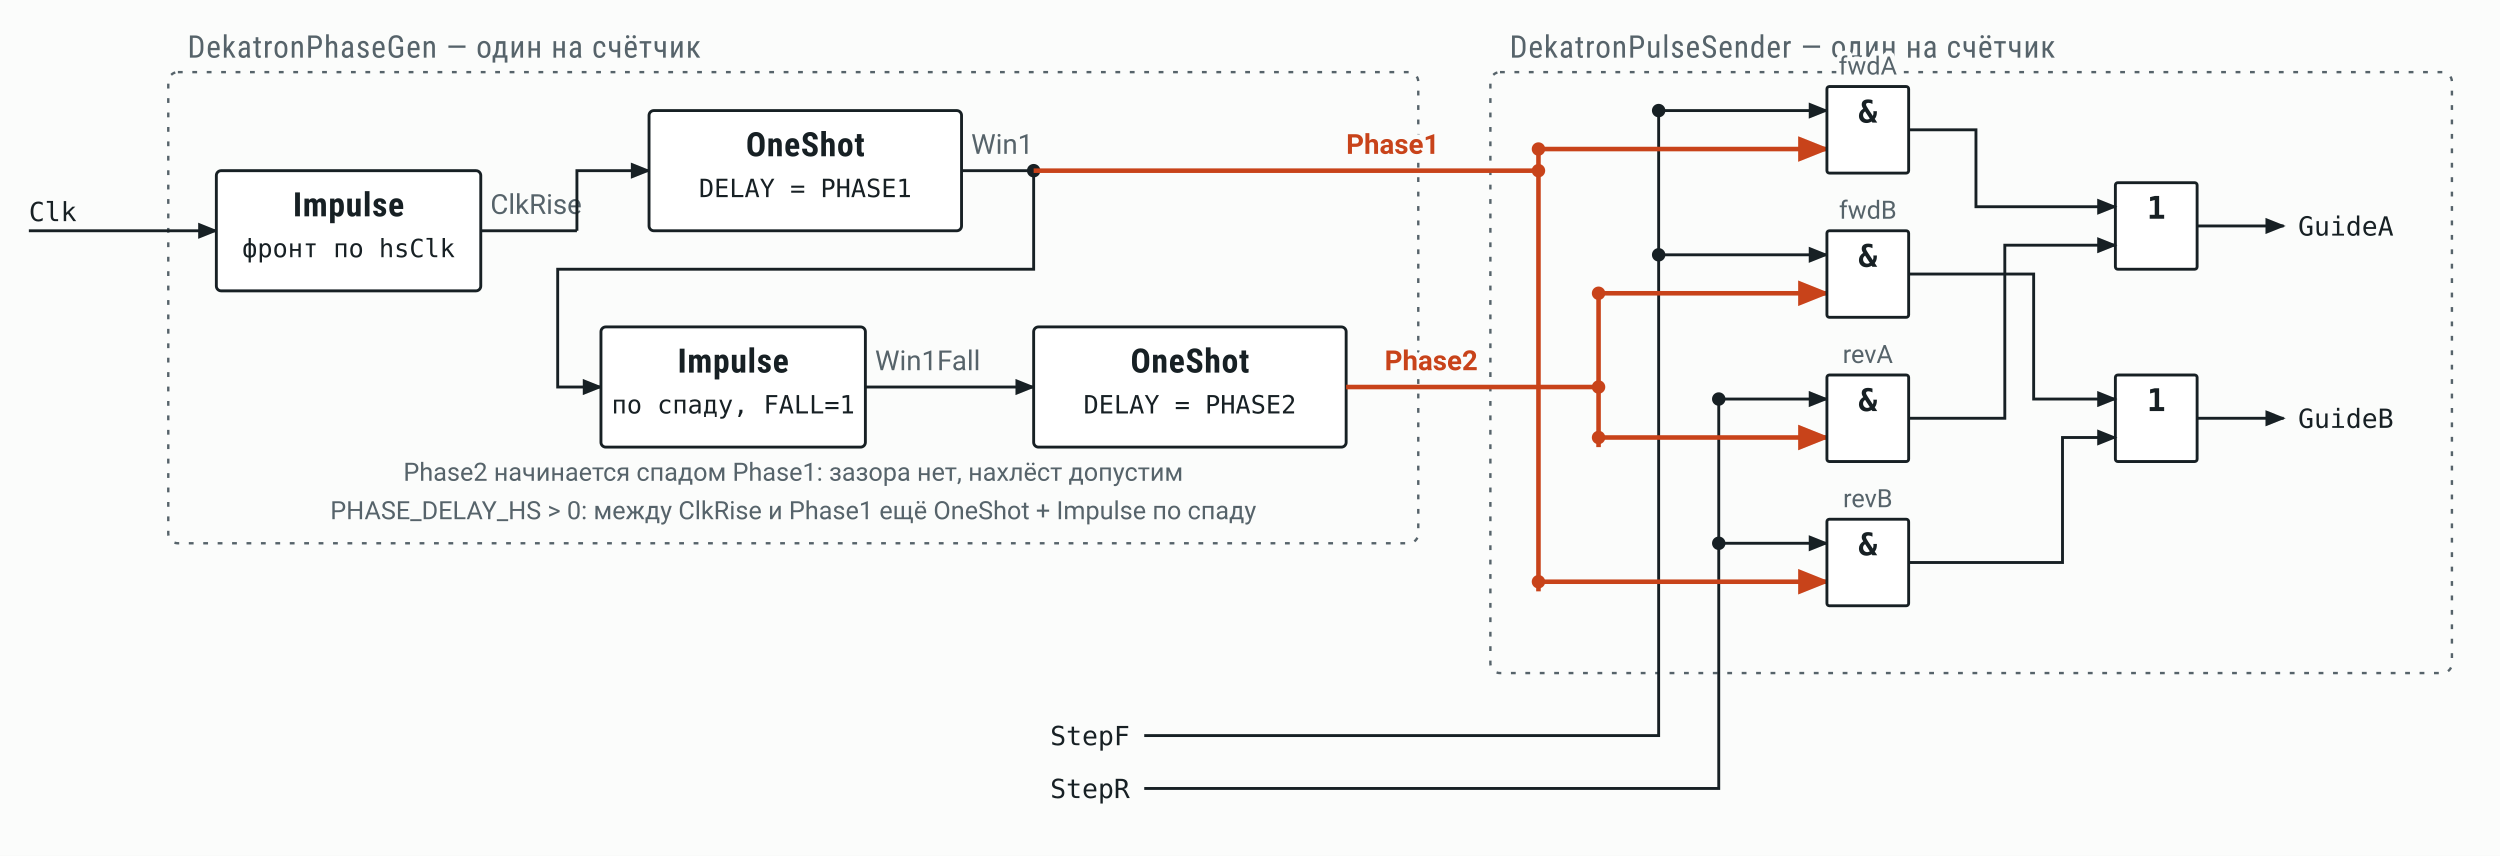
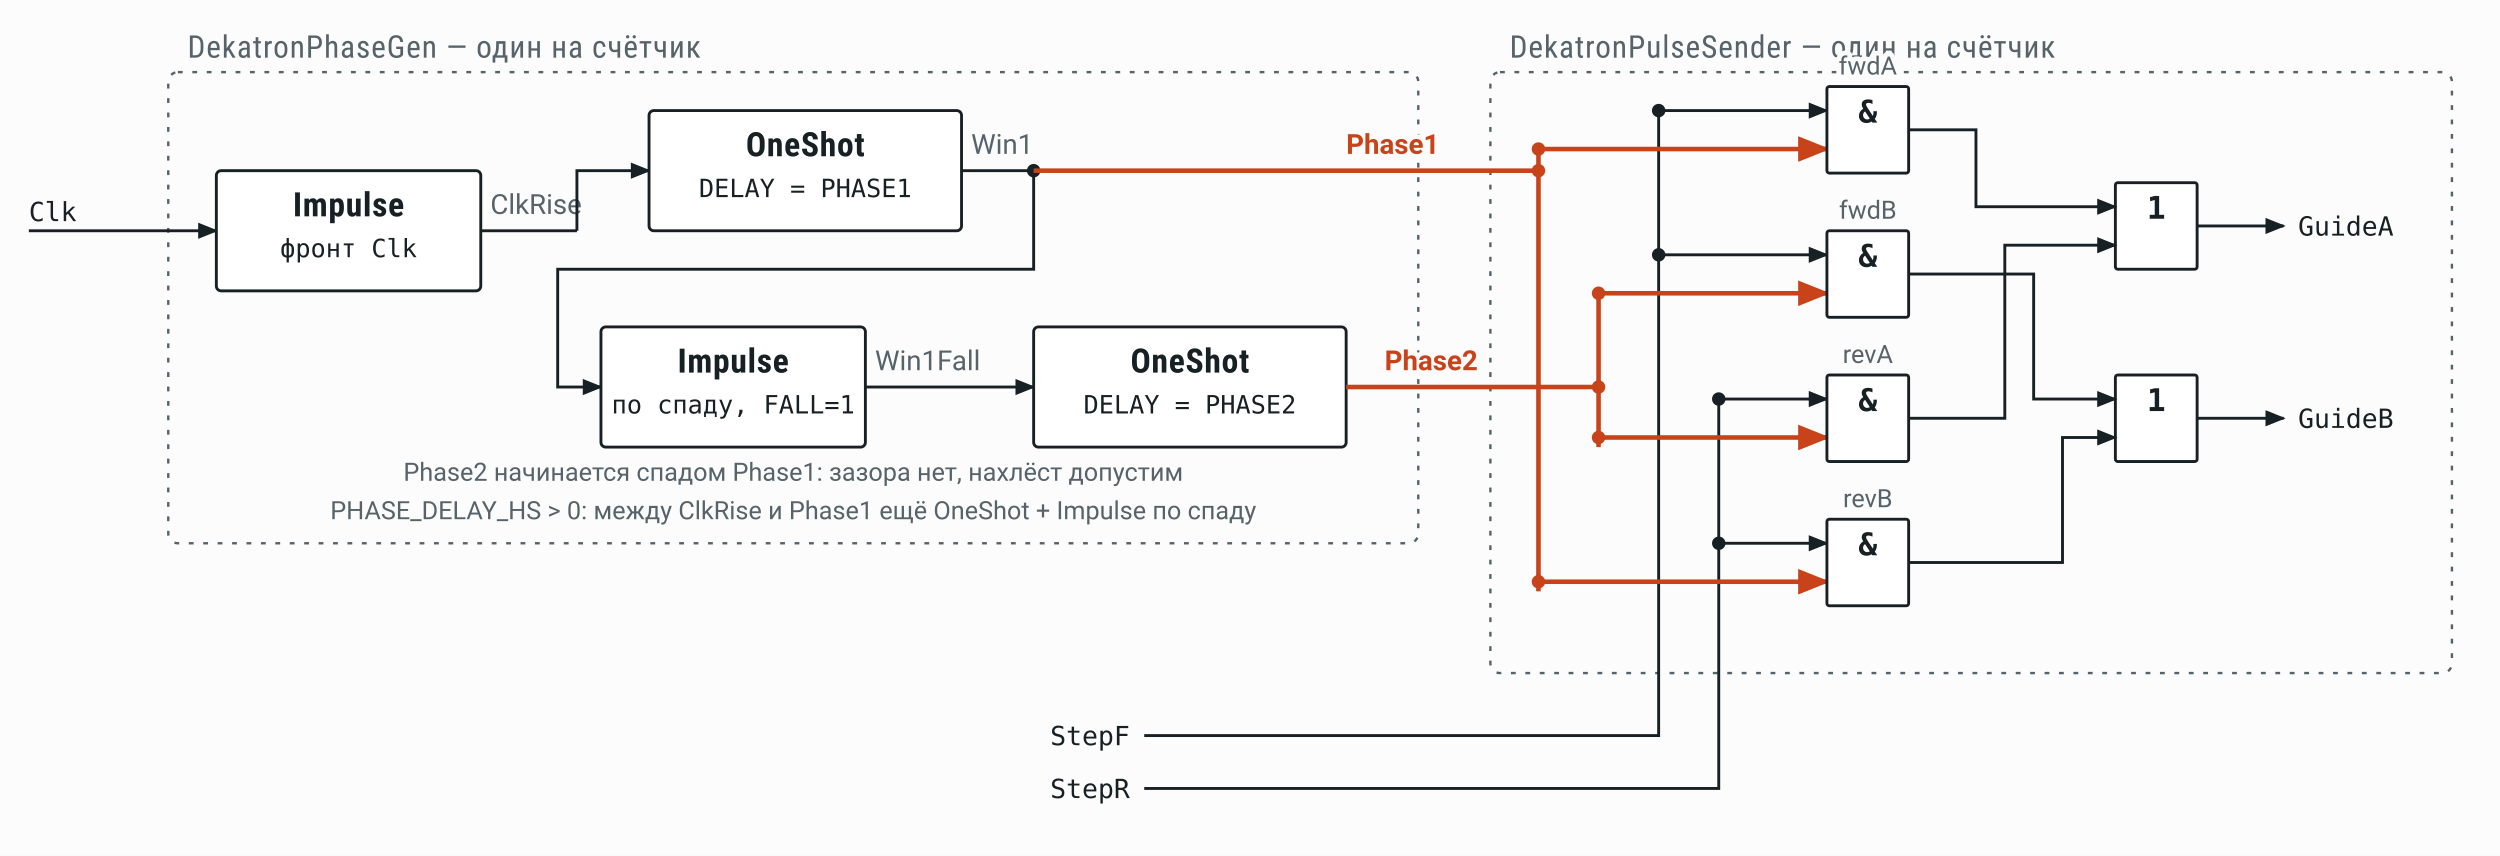
<svg xmlns="http://www.w3.org/2000/svg" viewBox="0 0 1040 356" width="1040" height="356" class="dg" role="img" aria-label="Вентильная схема: генератор фаз делит такт Clk на две фазы элементами задержки, формирователь на четырёх И и двух ИЛИ направляет фазы на подкатоды в порядке, заданном направлением шага.">
  <style>
.dg { color: #172024; display: block; height: auto; color: #172024; }
.dg text { fill: currentColor; font-family: "PT Sans", "Segoe UI", Roboto, Helvetica, Arial, sans-serif; font-size: 11px; }
.dg .tt { font-family: "PT Sans Narrow", "Arial Narrow", "Roboto Condensed", Arial, sans-serif; font-weight: 700; font-size: 14px; letter-spacing: 0.02em; }
.dg .tm { font-family: "JetBrains Mono", "DejaVu Sans Mono", Consolas, "Liberation Mono", monospace; font-size: 10.5px; }
.dg .tl { fill: #56636a; font-size: 11.5px; }
.dg .tp { font-family: "JetBrains Mono", "DejaVu Sans Mono", Consolas, "Liberation Mono", monospace; font-size: 11px; }
.dg .tpi { font-family: "JetBrains Mono", "DejaVu Sans Mono", Consolas, "Liberation Mono", monospace; font-size: 10px; fill: #56636a; }
.dg .tn { fill: #56636a; font-size: 10.5px; }
.dg .tg { font-family: "JetBrains Mono", "DejaVu Sans Mono", Consolas, "Liberation Mono", monospace; font-size: 13px; font-weight: 700; }
.dg .ts { font-family: "JetBrains Mono", "DejaVu Sans Mono", Consolas, "Liberation Mono", monospace; font-size: 11.5px; font-weight: 600; }
.dg .tf { font-family: "PT Sans Narrow", "Arial Narrow", "Roboto Condensed", Arial, sans-serif; font-size: 13px; letter-spacing: 0.03em; fill: #56636a; }
.dg .tk { font-family: "PT Sans Narrow", "Arial Narrow", "Roboto Condensed", Arial, sans-serif; font-weight: 700; font-size: 14px; }
.dg .ti { font-family: "JetBrains Mono", "DejaVu Sans Mono", Consolas, "Liberation Mono", monospace; font-size: 8.5px; fill: #56636a; }
.dg .tnum { font-family: "JetBrains Mono", "DejaVu Sans Mono", Consolas, "Liberation Mono", monospace; font-size: 11px; font-weight: 700; fill: #c8431a; }
.dg .tacc { fill: #c8431a; font-weight: 700; font-size: 11.5px; }
.dg .blk { fill: #ffffff; stroke: currentColor; stroke-width: 1.2; }
.dg .blk-opt { fill: #ffffff; stroke: currentColor; stroke-width: 1.2; stroke-dasharray: 6 3; }
.dg .blk-acc { fill: rgba(200, 67, 26, 0.13); stroke: #c8431a; stroke-width: 1.6; }
.dg .frame { fill: none; stroke: #56636a; stroke-width: 1; stroke-dasharray: 2 4; }
.dg .w { fill: none; stroke: currentColor; stroke-width: 1.2; }
.dg .wd { fill: none; stroke: currentColor; stroke-width: 1.2; stroke-dasharray: 5 3; }
.dg .wacc { fill: none; stroke: #c8431a; stroke-width: 1.9; }
.dg .wbus { fill: none; stroke: currentColor; stroke-width: 3.2; }
.dg .wthin { fill: none; stroke: #56636a; stroke-width: 1; }
.dg .wv { fill: none; stroke: currentColor; stroke-width: 1.6; }
.dg .wvacc { fill: none; stroke: #c8431a; stroke-width: 2.1; }
.dg .grid { stroke: #c6cfcd; stroke-width: 1; }
.dg .ah { fill: currentColor; }
.dg .ahg { fill: #c8431a; }
.dg .ahw { fill: #a4126e; }
.dg .wwarn { fill: none; stroke: #a4126e; stroke-width: 1.8; stroke-dasharray: 6 3; }
.dg .twarn { fill: #a4126e; font-weight: 700; font-size: 11.5px; }
.dg .tl, .dg .tn, .dg .tacc, .dg .twarn { paint-order: stroke; stroke: #fbfcfb; stroke-width: 4px; stroke-linejoin: round; }
.dg .dot { fill: currentColor; }
.dg .dot-acc { fill: #c8431a; }
.dg .inv { fill: #ffffff; stroke: currentColor; stroke-width: 1.2; }
.dg .st { fill: #ffffff; stroke: currentColor; stroke-width: 1.3; }
.dg .st-acc { fill: rgba(200, 67, 26, 0.13); stroke: #c8431a; stroke-width: 1.9; }
.dg .st-dim { fill: #e3e9e8; stroke: #56636a; stroke-width: 1.1; stroke-dasharray: 4 3; }
.dg .anode { fill: #e3e9e8; stroke: #56636a; stroke-width: 1; }
.dg .kmain { fill: #ffffff; stroke: currentColor; stroke-width: 1.4; }
.dg .kga { fill: #ffffff; stroke: currentColor; stroke-width: 1.2; }
.dg .kgb { fill: #56636a; }
.dg .lit { fill: #c8431a; stroke: #c8431a; }
.dg .halo { fill: rgba(200, 67, 26, 0.13); }
.dg .tgt { fill: none; stroke: #c8431a; stroke-width: 1.3; stroke-dasharray: 3 3; }
.dg .seg { fill: #ffffff; stroke: currentColor; stroke-width: 1.1; }
.dg .seg-acc { fill: rgba(200, 67, 26, 0.13); stroke: #c8431a; stroke-width: 1.4; }
.dg .seg-off { fill: #e3e9e8; stroke: #56636a; stroke-width: 1; }
</style>
  <rect x="0" y="0" width="1040" height="356" fill="#fbfcfb" />
  <defs>
    <marker id="gates-a" viewBox="0 0 10 10" refX="9" refY="5" markerWidth="7" markerHeight="7" orient="auto-start-reverse">
      <path d="M0,1 L10,5 L0,9 z" fill="#172024" stroke="none" stroke-width="0" class="ah" />
    </marker>
    <marker id="gates-ag" viewBox="0 0 10 10" refX="9" refY="5" markerWidth="7" markerHeight="7" orient="auto-start-reverse">
      <path d="M0,1 L10,5 L0,9 z" fill="#c8431a" stroke="none" stroke-width="0" class="ahg" />
    </marker>
    <marker id="gates-aw" viewBox="0 0 10 10" refX="9" refY="5" markerWidth="7" markerHeight="7" orient="auto-start-reverse">
      <path d="M0,1 L10,5 L0,9 z" fill="#a4126e" stroke="none" stroke-width="0" class="ahw" />
    </marker>
  </defs>
  <g transform="translate(0,16)">
    <rect x="70" y="14" width="520" height="196" rx="4" fill="none" stroke="#56636a" stroke-width="1" class="frame" />
    <text x="78" y="8" fill="#56636a" font-size="11" font-family="sans-serif" class="tf" text-anchor="start">DekatronPhaseGen — один на счётчик</text>
    <rect x="620" y="14" width="400" height="250" rx="4" fill="none" stroke="#56636a" stroke-width="1" class="frame" />
    <text x="628" y="8" fill="#56636a" font-size="11" font-family="sans-serif" class="tf" text-anchor="start">DekatronPulseSender — один на счётчик</text>
    <text x="12" y="76" fill="#172024" font-size="11" font-family="sans-serif" class="tp" text-anchor="start">Clk</text>
    <polyline points="12,80 90,80" fill="none" stroke="#172024" stroke-width="1.2" class="w" marker-end="url(#gates-a)" />
    <rect x="90" y="55" width="110" height="50" rx="2" fill="#ffffff" stroke="#172024" stroke-width="1.2" class="blk" />
    <text x="145" y="74" fill="#172024" font-size="14" font-family="sans-serif" class="tt" text-anchor="middle">Impulse</text>
-     <text x="145" y="91" fill="#172024" font-size="11" font-family="sans-serif" class="tm" text-anchor="middle">фронт по hsClk</text>
+     <text x="145" y="91" fill="#172024" font-size="11" font-family="sans-serif" class="tm" text-anchor="middle">фронт Clk</text>
    <polyline points="200,80 240,80" fill="none" stroke="#172024" stroke-width="1.2" class="w" />
    <text x="204" y="73" fill="#56636a" font-size="11" font-family="sans-serif" class="tl" text-anchor="start">ClkRise</text>
    <polyline points="240,80 240,55 270,55" fill="none" stroke="#172024" stroke-width="1.2" class="w" marker-end="url(#gates-a)" />
    <rect x="270" y="30" width="130" height="50" rx="2" fill="#ffffff" stroke="#172024" stroke-width="1.2" class="blk" />
    <text x="335" y="49" fill="#172024" font-size="14" font-family="sans-serif" class="tt" text-anchor="middle">OneShot</text>
    <text x="335" y="66" fill="#172024" font-size="11" font-family="sans-serif" class="tm" text-anchor="middle">DELAY = PHASE1</text>
    <polyline points="400,55 430,55" fill="none" stroke="#172024" stroke-width="1.2" class="w" />
    <text x="404" y="48" fill="#56636a" font-size="11" font-family="sans-serif" class="tl" text-anchor="start">Win1</text>
    <circle cx="430" cy="55" r="2.8" fill="#172024" stroke="none" stroke-width="0" class="dot" />
    <polyline points="430,55 430,96 232,96 232,145 250,145" fill="none" stroke="#172024" stroke-width="1.2" class="w" marker-end="url(#gates-a)" />
    <rect x="250" y="120" width="110" height="50" rx="2" fill="#ffffff" stroke="#172024" stroke-width="1.2" class="blk" />
    <text x="305" y="139" fill="#172024" font-size="14" font-family="sans-serif" class="tt" text-anchor="middle">Impulse</text>
    <text x="305" y="156" fill="#172024" font-size="11" font-family="sans-serif" class="tm" text-anchor="middle">по спаду, FALL=1</text>
    <polyline points="360,145 430,145" fill="none" stroke="#172024" stroke-width="1.2" class="w" marker-end="url(#gates-a)" />
    <text x="364" y="138" fill="#56636a" font-size="11" font-family="sans-serif" class="tl" text-anchor="start">Win1Fall</text>
    <rect x="430" y="120" width="130" height="50" rx="2" fill="#ffffff" stroke="#172024" stroke-width="1.2" class="blk" />
    <text x="495" y="139" fill="#172024" font-size="14" font-family="sans-serif" class="tt" text-anchor="middle">OneShot</text>
    <text x="495" y="156" fill="#172024" font-size="11" font-family="sans-serif" class="tm" text-anchor="middle">DELAY = PHASE2</text>
    <text x="330" y="184" fill="#56636a" font-size="10.5" font-family="sans-serif" class="tn" text-anchor="middle">Phase2 начинается спадом Phase1: зазора нет, нахлёст допустим</text>
    <text x="330" y="200" fill="#56636a" font-size="10.5" font-family="sans-serif" class="tn" text-anchor="middle">PHASE_DELAY_HS &gt; 0: между ClkRise и Phase1 ещё OneShot + Impulse по спаду</text>
    <polyline points="430,55 640,55" fill="none" stroke="#c8431a" stroke-width="1.9" class="wacc" />
    <text x="560" y="48" fill="#c8431a" font-size="11" font-family="sans-serif" class="tacc" text-anchor="start">Phase1</text>
    <circle cx="640" cy="55" r="2.8" fill="#c8431a" stroke="none" stroke-width="0" class="dot-acc" />
    <polyline points="560,145 665,145" fill="none" stroke="#c8431a" stroke-width="1.9" class="wacc" />
    <text x="576" y="138" fill="#c8431a" font-size="11" font-family="sans-serif" class="tacc" text-anchor="start">Phase2</text>
    <circle cx="665" cy="145" r="2.8" fill="#c8431a" stroke="none" stroke-width="0" class="dot-acc" />
    <polyline points="640,46 640,230" fill="none" stroke="#c8431a" stroke-width="1.9" class="wacc" />
    <polyline points="665,106 665,170" fill="none" stroke="#c8431a" stroke-width="1.9" class="wacc" />
    <text x="470" y="294" fill="#172024" font-size="11" font-family="sans-serif" class="tp" text-anchor="end">StepF</text>
    <polyline points="476,290 690,290 690,30" fill="none" stroke="#172024" stroke-width="1.2" class="w" />
    <text x="470" y="316" fill="#172024" font-size="11" font-family="sans-serif" class="tp" text-anchor="end">StepR</text>
    <polyline points="476,312 715,312 715,150" fill="none" stroke="#172024" stroke-width="1.2" class="w" />
    <polyline points="690,30 760,30" fill="none" stroke="#172024" stroke-width="1.2" class="w" marker-end="url(#gates-a)" />
    <circle cx="690" cy="30" r="2.8" fill="#172024" stroke="none" stroke-width="0" class="dot" />
    <polyline points="640,46 760,46" fill="none" stroke="#c8431a" stroke-width="1.9" class="wacc" marker-end="url(#gates-ag)" />
    <circle cx="640" cy="46" r="2.8" fill="#c8431a" stroke="none" stroke-width="0" class="dot-acc" />
    <rect x="760" y="20" width="34" height="36" rx="1" fill="#ffffff" stroke="#172024" stroke-width="1.2" class="blk" />
    <text x="777" y="35" fill="#172024" font-size="13" font-family="sans-serif" class="tg" text-anchor="middle">&amp;</text>
    <text x="777" y="15" fill="#56636a" font-size="10.5" font-family="sans-serif" class="tn" text-anchor="middle">fwdA</text>
    <polyline points="690,90 760,90" fill="none" stroke="#172024" stroke-width="1.2" class="w" marker-end="url(#gates-a)" />
    <circle cx="690" cy="90" r="2.8" fill="#172024" stroke="none" stroke-width="0" class="dot" />
    <polyline points="665,106 760,106" fill="none" stroke="#c8431a" stroke-width="1.9" class="wacc" marker-end="url(#gates-ag)" />
    <circle cx="665" cy="106" r="2.8" fill="#c8431a" stroke="none" stroke-width="0" class="dot-acc" />
    <rect x="760" y="80" width="34" height="36" rx="1" fill="#ffffff" stroke="#172024" stroke-width="1.2" class="blk" />
    <text x="777" y="95" fill="#172024" font-size="13" font-family="sans-serif" class="tg" text-anchor="middle">&amp;</text>
    <text x="777" y="75" fill="#56636a" font-size="10.5" font-family="sans-serif" class="tn" text-anchor="middle">fwdB</text>
    <polyline points="715,150 760,150" fill="none" stroke="#172024" stroke-width="1.2" class="w" marker-end="url(#gates-a)" />
    <circle cx="715" cy="150" r="2.8" fill="#172024" stroke="none" stroke-width="0" class="dot" />
    <polyline points="665,166 760,166" fill="none" stroke="#c8431a" stroke-width="1.9" class="wacc" marker-end="url(#gates-ag)" />
    <circle cx="665" cy="166" r="2.8" fill="#c8431a" stroke="none" stroke-width="0" class="dot-acc" />
    <rect x="760" y="140" width="34" height="36" rx="1" fill="#ffffff" stroke="#172024" stroke-width="1.2" class="blk" />
    <text x="777" y="155" fill="#172024" font-size="13" font-family="sans-serif" class="tg" text-anchor="middle">&amp;</text>
    <text x="777" y="135" fill="#56636a" font-size="10.5" font-family="sans-serif" class="tn" text-anchor="middle">revA</text>
    <polyline points="715,210 760,210" fill="none" stroke="#172024" stroke-width="1.2" class="w" marker-end="url(#gates-a)" />
    <circle cx="715" cy="210" r="2.8" fill="#172024" stroke="none" stroke-width="0" class="dot" />
    <polyline points="640,226 760,226" fill="none" stroke="#c8431a" stroke-width="1.9" class="wacc" marker-end="url(#gates-ag)" />
    <circle cx="640" cy="226" r="2.8" fill="#c8431a" stroke="none" stroke-width="0" class="dot-acc" />
    <rect x="760" y="200" width="34" height="36" rx="1" fill="#ffffff" stroke="#172024" stroke-width="1.2" class="blk" />
    <text x="777" y="215" fill="#172024" font-size="13" font-family="sans-serif" class="tg" text-anchor="middle">&amp;</text>
    <text x="777" y="195" fill="#56636a" font-size="10.5" font-family="sans-serif" class="tn" text-anchor="middle">revB</text>
    <rect x="880" y="60" width="34" height="36" rx="1" fill="#ffffff" stroke="#172024" stroke-width="1.2" class="blk" />
    <text x="897" y="75" fill="#172024" font-size="13" font-family="sans-serif" class="tg" text-anchor="middle">1</text>
    <rect x="880" y="140" width="34" height="36" rx="1" fill="#ffffff" stroke="#172024" stroke-width="1.2" class="blk" />
    <text x="897" y="155" fill="#172024" font-size="13" font-family="sans-serif" class="tg" text-anchor="middle">1</text>
    <polyline points="794,38 822,38 822,70 880,70" fill="none" stroke="#172024" stroke-width="1.2" class="w" marker-end="url(#gates-a)" />
    <polyline points="794,158 834,158 834,86 880,86" fill="none" stroke="#172024" stroke-width="1.2" class="w" marker-end="url(#gates-a)" />
    <polyline points="794,98 846,98 846,150 880,150" fill="none" stroke="#172024" stroke-width="1.2" class="w" marker-end="url(#gates-a)" />
    <polyline points="794,218 858,218 858,166 880,166" fill="none" stroke="#172024" stroke-width="1.2" class="w" marker-end="url(#gates-a)" />
    <polyline points="914,78 950,78" fill="none" stroke="#172024" stroke-width="1.2" class="w" marker-end="url(#gates-a)" />
    <text x="956" y="82" fill="#172024" font-size="11" font-family="sans-serif" class="tp" text-anchor="start">GuideA</text>
    <polyline points="914,158 950,158" fill="none" stroke="#172024" stroke-width="1.2" class="w" marker-end="url(#gates-a)" />
    <text x="956" y="162" fill="#172024" font-size="11" font-family="sans-serif" class="tp" text-anchor="start">GuideB</text>
  </g>
</svg>
